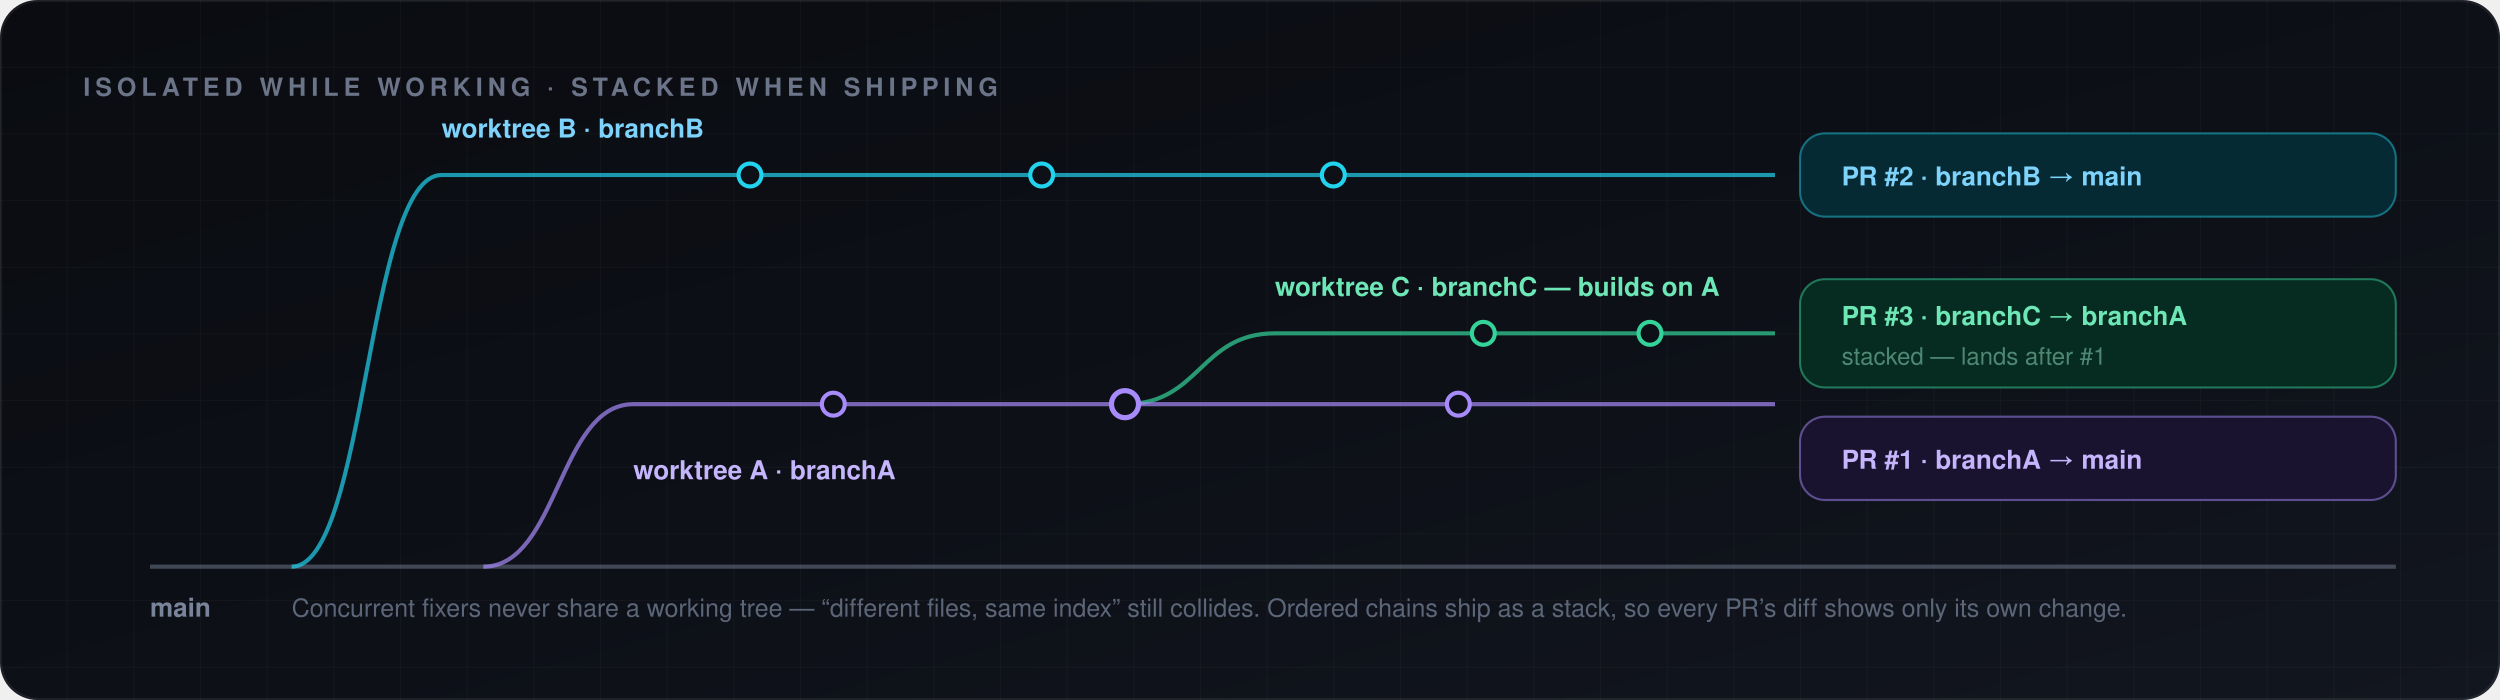
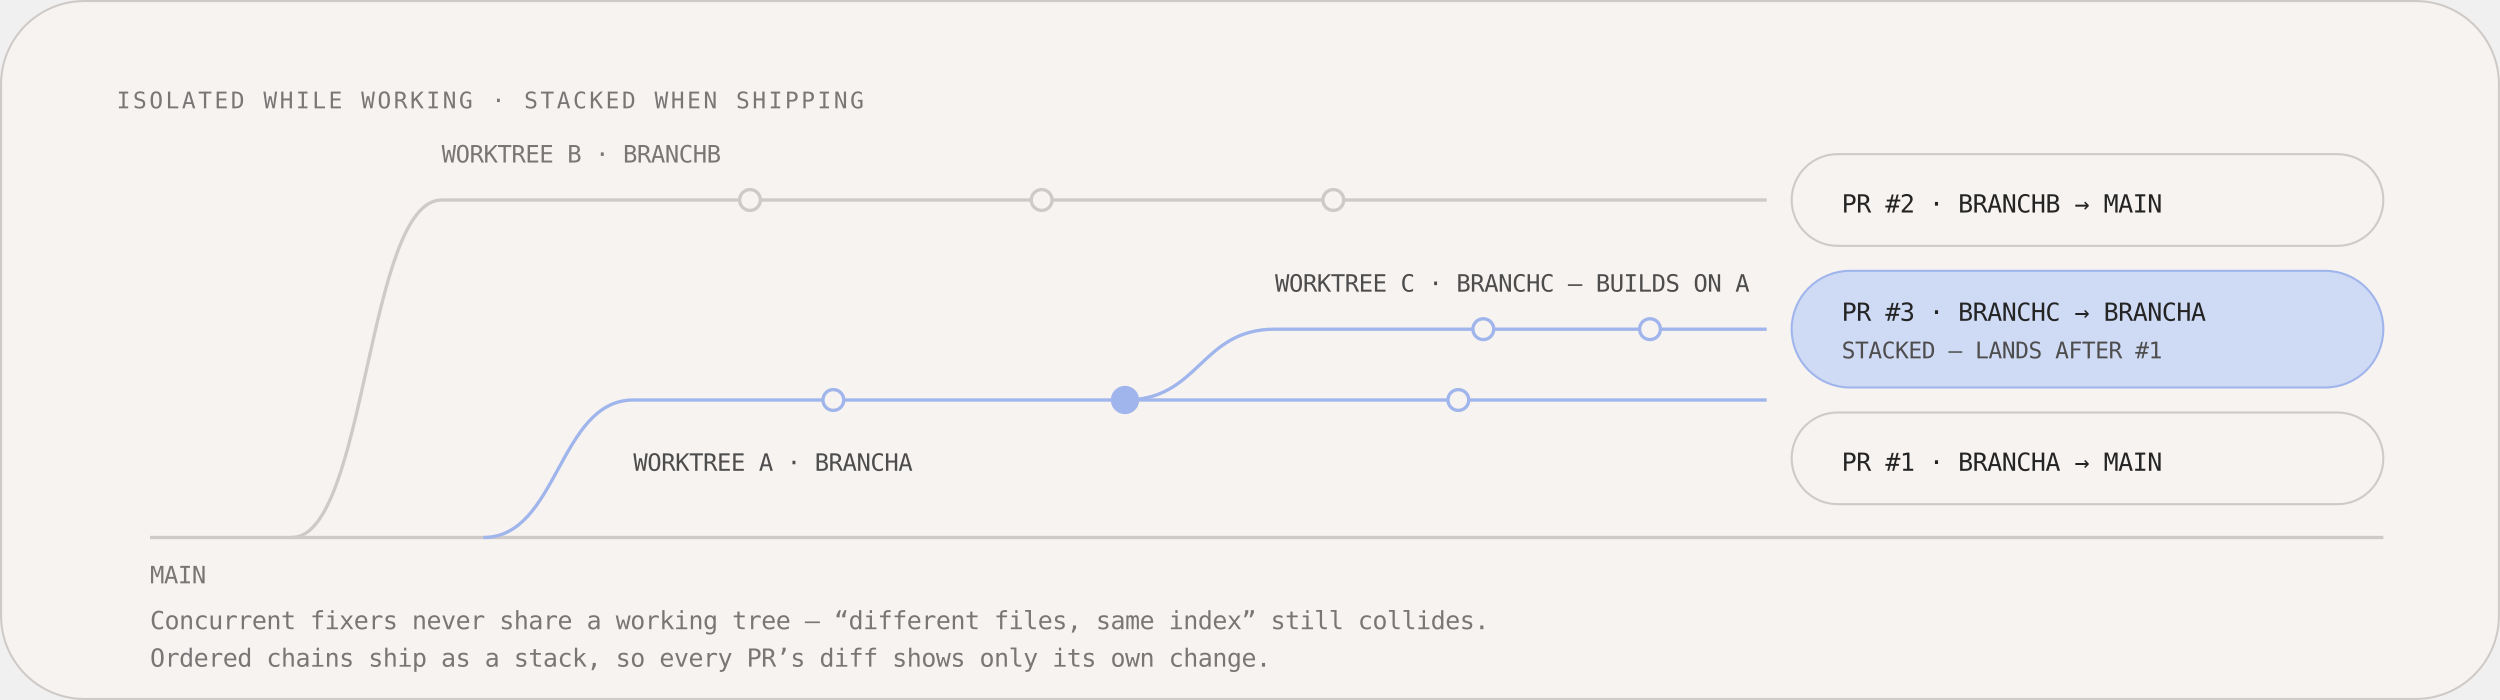
<svg xmlns="http://www.w3.org/2000/svg" width="1200" height="336" viewBox="0 0 1200 336" role="img" aria-label="Parallel fixers work in isolated git worktrees; independent branches each open their own PR to main, while a dependent branch opens a stacked PR targeting the branch below it">
-   <defs>
-     <linearGradient id="bg" x1="0" y1="0" x2="1" y2="1">
-       <stop offset="0%" stop-color="#0A0C11" />
-       <stop offset="55%" stop-color="#0D1017" />
-       <stop offset="100%" stop-color="#12161F" />
-     </linearGradient>
-     <pattern id="grid" width="32" height="32" patternUnits="userSpaceOnUse">
-       <path d="M32 0H0V32" fill="none" stroke="#FFFFFF" stroke-opacity="0.028" stroke-width="1" />
-     </pattern>
-   </defs>
-   <rect width="1200" height="336" rx="18" fill="url(#bg)" />
-   <rect width="1200" height="336" rx="18" fill="url(#grid)" />
-   <rect x="0.5" y="0.5" width="1199" height="335" rx="18" fill="none" stroke="#FFFFFF" stroke-opacity="0.07" />
-   <g font-family="ui-sans-serif, -apple-system, BlinkMacSystemFont, 'Segoe UI', Helvetica, Arial, sans-serif">
-     <text x="40" y="46" fill="#6B7488" font-size="12" font-weight="700" letter-spacing="2.4">ISOLATED WHILE WORKING · STACKED WHEN SHIPPING</text>
-     <line x1="72" y1="272" x2="1150" y2="272" stroke="#6B7488" stroke-opacity="0.55" stroke-width="2" />
-     <text x="72" y="296" fill="#79839A" font-size="12.5" font-weight="600">main</text>
-     <path d="M140 272 C 176 272, 176 84, 212 84 L 852 84" fill="none" stroke="#22D3EE" stroke-opacity="0.7" stroke-width="2" />
-     <text x="212" y="66" fill="#7DD3FC" font-size="12.5" font-weight="600">worktree B · branchB</text>
-     <circle cx="360" cy="84" r="5.5" fill="#0D1017" stroke="#22D3EE" stroke-width="2" />
-     <circle cx="500" cy="84" r="5.5" fill="#0D1017" stroke="#22D3EE" stroke-width="2" />
-     <circle cx="640" cy="84" r="5.5" fill="#0D1017" stroke="#22D3EE" stroke-width="2" />
-     <rect x="864" y="64" width="286" height="40" rx="12" fill="#062A33" stroke="#22D3EE" stroke-opacity="0.45" />
-     <text x="884" y="89" fill="#7DD3FC" font-size="12.5" font-weight="600">PR #2 · branchB → main</text>
-     <path d="M540 194 C 576 194, 576 160, 612 160 L 852 160" fill="none" stroke="#34D399" stroke-opacity="0.7" stroke-width="2" />
-     <text x="612" y="142" fill="#6EE7B7" font-size="12.5" font-weight="600">worktree C · branchC — builds on A</text>
-     <circle cx="712" cy="160" r="5.5" fill="#0D1017" stroke="#34D399" stroke-width="2" />
-     <circle cx="792" cy="160" r="5.5" fill="#0D1017" stroke="#34D399" stroke-width="2" />
-     <rect x="864" y="134" width="286" height="52" rx="12" fill="#062B20" stroke="#34D399" stroke-opacity="0.5" />
-     <text x="884" y="156" fill="#6EE7B7" font-size="12.5" font-weight="600">PR #3 · branchC → branchA</text>
-     <text x="884" y="175" fill="#4E8874" font-size="11.5">stacked — lands after #1</text>
-     <path d="M232 272 C 268 272, 268 194, 304 194 L 852 194" fill="none" stroke="#A78BFA" stroke-opacity="0.7" stroke-width="2" />
-     <text x="304" y="230" fill="#C4B5FD" font-size="12.5" font-weight="600">worktree A · branchA</text>
-     <circle cx="400" cy="194" r="5.5" fill="#0D1017" stroke="#A78BFA" stroke-width="2" />
-     <circle cx="540" cy="194" r="6.5" fill="#0D1017" stroke="#A78BFA" stroke-width="2.5" />
-     <circle cx="700" cy="194" r="5.5" fill="#0D1017" stroke="#A78BFA" stroke-width="2" />
-     <rect x="864" y="200" width="286" height="40" rx="12" fill="#1A1330" stroke="#A78BFA" stroke-opacity="0.5" />
-     <text x="884" y="225" fill="#C4B5FD" font-size="12.5" font-weight="600">PR #1 · branchA → main</text>
-     <text x="140" y="296" fill="#5C6679" font-size="12">Concurrent fixers never share a working tree — “different files, same index” still collides. Ordered chains ship as a stack, so every PR’s diff shows only its own change.</text>
+   <rect width="1200" height="336" rx="40" fill="#F6F3F1" />
+   <rect x="0.5" y="0.5" width="1199" height="335" rx="40" fill="none" stroke="#CECAC8" />
+   <g font-family="ui-monospace, SFMono-Regular, Menlo, Consolas, monospace">
+     <text x="56" y="52" fill="#797776" font-size="11" letter-spacing="1.2">ISOLATED WHILE WORKING · STACKED WHEN SHIPPING</text>
+     <line x1="72" y1="258" x2="1144" y2="258" stroke="#CECAC8" stroke-width="1.6" />
+     <text x="72" y="280" fill="#797776" font-size="11.5" letter-spacing="-0.23">MAIN</text>
+     <path d="M140 258 C 176 258, 176 96, 212 96 L 848 96" fill="none" stroke="#CECAC8" stroke-width="1.6" />
+     <text x="212" y="78" fill="#797776" font-size="11.5" letter-spacing="-0.23">WORKTREE B · BRANCHB</text>
+     <circle cx="360" cy="96" r="5" fill="#F6F3F1" stroke="#CECAC8" stroke-width="1.6" />
+     <circle cx="500" cy="96" r="5" fill="#F6F3F1" stroke="#CECAC8" stroke-width="1.6" />
+     <circle cx="640" cy="96" r="5" fill="#F6F3F1" stroke="#CECAC8" stroke-width="1.6" />
+     <rect x="860" y="74" width="284" height="44" rx="22" fill="#F6F3F1" stroke="#CECAC8" />
+     <text x="884" y="102" fill="#242424" font-size="12" letter-spacing="-0.24">PR #2 · BRANCHB → MAIN</text>
+     <path d="M540 192 C 576 192, 576 158, 612 158 L 848 158" fill="none" stroke="#A0B5EB" stroke-width="1.6" />
+     <text x="612" y="140" fill="#4E4D4D" font-size="11.5" letter-spacing="-0.23">WORKTREE C · BRANCHC — BUILDS ON A</text>
+     <circle cx="712" cy="158" r="5" fill="#F6F3F1" stroke="#A0B5EB" stroke-width="1.6" />
+     <circle cx="792" cy="158" r="5" fill="#F6F3F1" stroke="#A0B5EB" stroke-width="1.6" />
+     <rect x="860" y="130" width="284" height="56" rx="28" fill="#CFDAF5" stroke="#A0B5EB" />
+     <text x="884" y="154" fill="#242424" font-size="12" letter-spacing="-0.24">PR #3 · BRANCHC → BRANCHA</text>
+     <text x="884" y="172" fill="#4E4D4D" font-size="11" letter-spacing="-0.22">STACKED — LANDS AFTER #1</text>
+     <path d="M232 258 C 268 258, 268 192, 304 192 L 848 192" fill="none" stroke="#A0B5EB" stroke-width="1.6" />
+     <text x="304" y="226" fill="#4E4D4D" font-size="11.5" letter-spacing="-0.23">WORKTREE A · BRANCHA</text>
+     <circle cx="400" cy="192" r="5" fill="#F6F3F1" stroke="#A0B5EB" stroke-width="1.6" />
+     <circle cx="540" cy="192" r="6" fill="#A0B5EB" stroke="#A0B5EB" stroke-width="1.6" />
+     <circle cx="700" cy="192" r="5" fill="#F6F3F1" stroke="#A0B5EB" stroke-width="1.6" />
+     <rect x="860" y="198" width="284" height="44" rx="22" fill="#F6F3F1" stroke="#CECAC8" />
+     <text x="884" y="226" fill="#242424" font-size="12" letter-spacing="-0.24">PR #1 · BRANCHA → MAIN</text>
+     <text x="72" y="302" fill="#797776" font-size="12" letter-spacing="-0.24">Concurrent fixers never share a working tree — “different files, same index” still collides.</text>
+     <text x="72" y="320" fill="#797776" font-size="12" letter-spacing="-0.24">Ordered chains ship as a stack, so every PR’s diff shows only its own change.</text>
  </g>
</svg>
